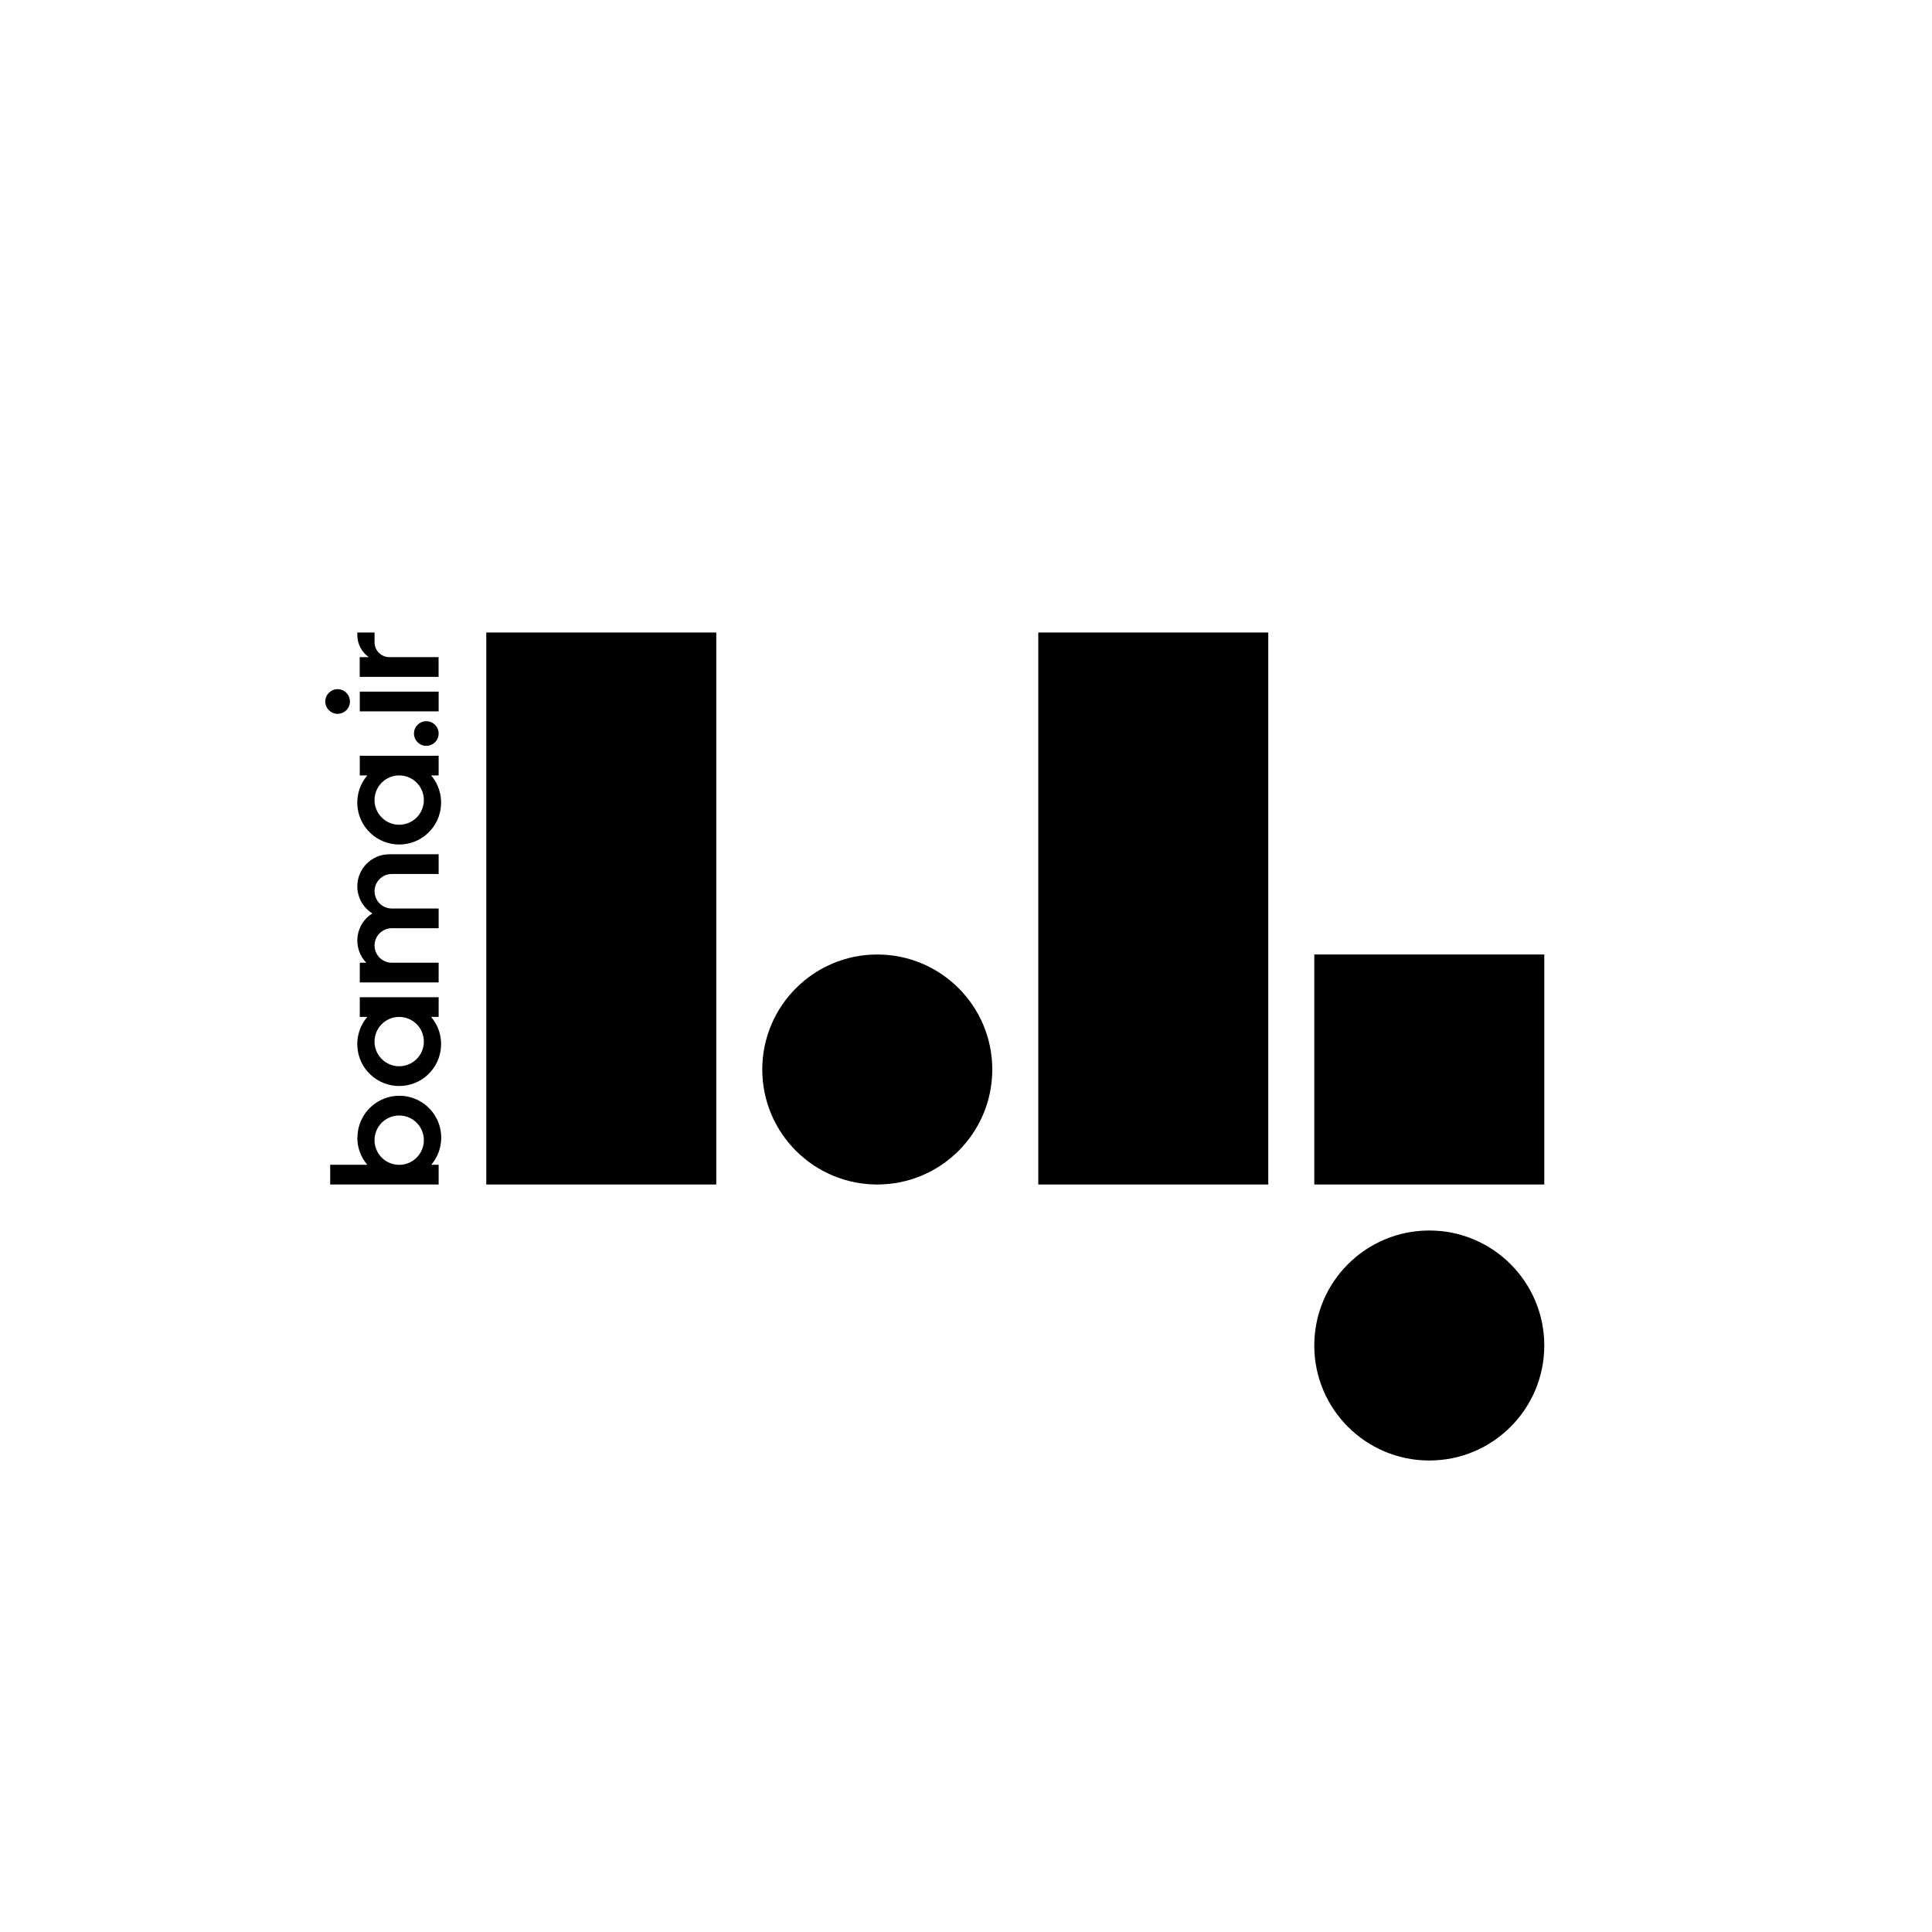
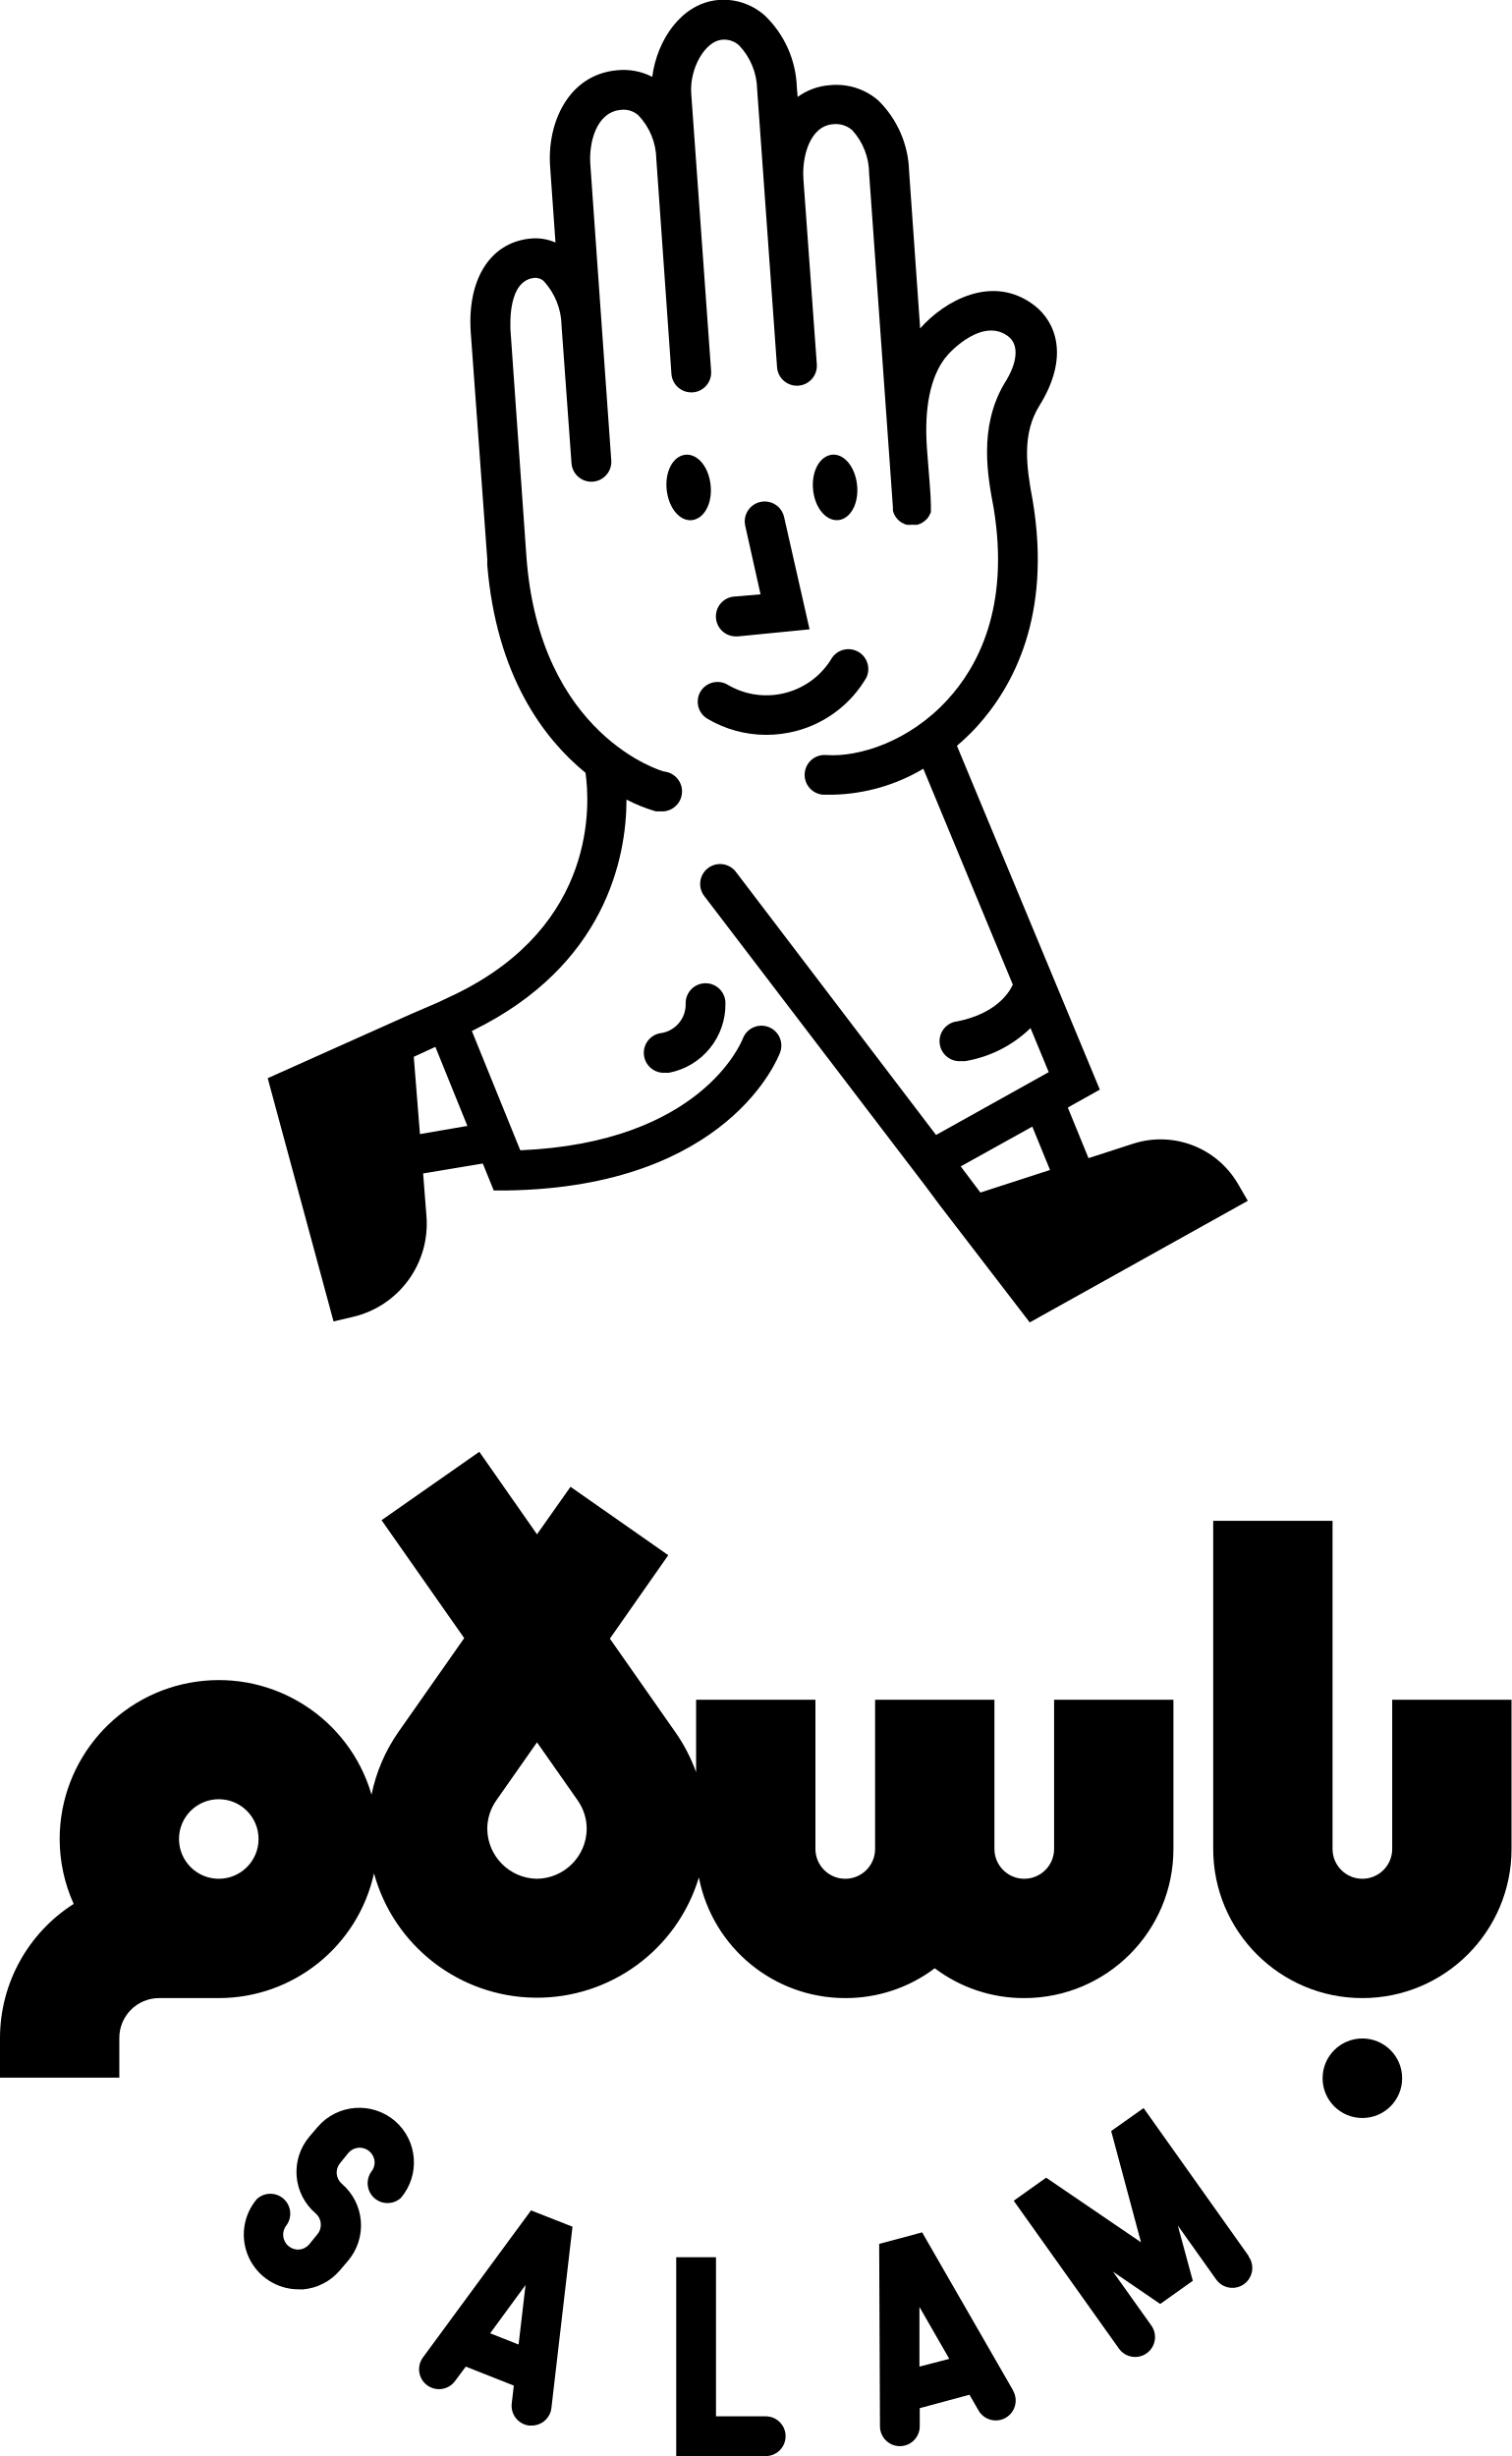
- <svg xmlns="http://www.w3.org/2000/svg" viewBox="0 0 672 672">
-   <g id="Layer_1" data-name="Layer 1">
-     <rect x="457.14" y="332" width="80" height="80" />
-     <rect x="169.14" y="220" width="80" height="192" />
-     <rect x="361.14" y="220" width="80" height="192" />
-     <circle cx="305.14" cy="372" r="40" />
-     <circle cx="497.14" cy="468" r="40" />
-     <path d="M127.75,353.71a14.58,14.58,0,1,0,22.2,0h2.62v-6.85H125.14v6.85Zm19.68,8.58a8.58,8.58,0,1,1-8.58-8.58A8.58,8.58,0,0,1,147.43,362.29Z" />
-     <path d="M127.75,269.71a14.58,14.58,0,1,0,22.2,0h2.62v-6.85H125.14v6.85Zm19.68,8.58a8.58,8.58,0,1,1-8.58-8.58A8.58,8.58,0,0,1,147.43,278.29Z" />
-     <path d="M124.28,395.71a14.51,14.51,0,0,0,3.47,9.43h-12.9V412h37.72v-6.86H150a14.57,14.57,0,1,0-25.67-9.43Zm23.15.86a8.58,8.58,0,1,1-8.58-8.57A8.57,8.57,0,0,1,147.43,396.57Z" />
-     <path d="M124.28,308.29a11.11,11.11,0,0,0,5.23,9.42,11.11,11.11,0,0,0-2.11,17.15h-2.26v6.85h27.43v-6.85H136.28a6,6,0,1,1,0-12h16.29V316H136.28a6,6,0,1,1,0-12h16.29v-6.86H135.43A11.15,11.15,0,0,0,124.28,308.29Z" />
-     <rect x="125.14" y="240.57" width="27.43" height="6.86" />
-     <path d="M124.28,220.86a9.39,9.39,0,0,0,4,7.71h-3.16v6.86h27.43v-6.86H135.43a5.14,5.14,0,0,1-5.15-5.14V220h-6Z" />
-     <circle cx="117.43" cy="244" r="4.29" />
-     <circle cx="148.28" cy="255.14" r="4.29" />
+ <svg xmlns="http://www.w3.org/2000/svg" viewBox="0 0 152 246.99">
+   <g id="Isolation_Mode" data-name="Isolation Mode">
+     <path d="M66.57,103.88a2,2,0,0,0,.36,4,1.47,1.47,0,0,0,.36,0,7,7,0,0,0,5.66-7,2,2,0,0,0-2-2,2,2,0,0,0-2,2A2.92,2.92,0,0,1,66.57,103.88Z" />
+     <path d="M68.67,45.78c-1.19.32-1.9,2-1.58,3.82s1.54,3,2.74,2.66,1.9-2,1.58-3.83S69.86,45.45,68.67,45.78Z" />
+     <path d="M72,62.17A2,2,0,0,0,74,64h.2l7.21-.71L78.85,52a2,2,0,1,0-3.91.87l1.54,6.9L73.76,60A2,2,0,0,0,72,62.17Z" />
+     <path d="M70.44,69.55a2,2,0,0,0,.71,2.74,11.59,11.59,0,0,0,5.9,1.61A11.85,11.85,0,0,0,80,73.53a11.57,11.57,0,0,0,7.12-5.38,2,2,0,0,0-3.45-2,7.66,7.66,0,0,1-10.48,2.72A2,2,0,0,0,70.44,69.55Z" />
+     <path d="M124.42,118.94A9,9,0,0,0,114,115l-4.54,1.47-2.08-5.09,3.22-1.8L96.23,75a22.67,22.67,0,0,0,2-1.92c3.63-4,7.54-11.11,5.63-22.68-.68-3.59-1.09-6.8.68-9.63,3-4.84,1.69-8.39-.58-10.1-4.17-3.14-9-.41-11.43,2.36l-1.11-15.8a10.38,10.38,0,0,0-3.09-7.12,6.43,6.43,0,0,0-4.81-1.55,6.27,6.27,0,0,0-3.31,1.19l-.08-1a10.48,10.48,0,0,0-3.21-7.18A6.25,6.25,0,0,0,72.2,0c-3.66.34-6.13,4-6.61,7.73A6.29,6.29,0,0,0,62,7.07c-4.8.46-7,5.22-6.68,9.7l.54,7.62A5,5,0,0,0,53.25,24c-4,.44-6.28,4.15-5.91,9.44L49,56.25h0l0,.45a.68.68,0,0,0,0,.14c.93,11.13,5.66,17.43,9.88,20.88.43,3,1.23,15.26-13,22.22l-1.84.87L41.28,102h0l-14.36,6.43,6.62,24.46,1.88-.44a9.62,9.62,0,0,0,7.46-10.2l-.33-4.24,6-1,1.1,2.71,1.37,0c22.22-.35,27.24-13.36,27.44-13.91a2,2,0,0,0-3.75-1.39c-.17.44-4.24,10.5-22.39,11.26l-4.87-12,.19-.09C60.84,97.08,63,86.31,63,80.41a16.28,16.28,0,0,0,2.93,1.18,2.1,2.1,0,0,0,.43,0,2,2,0,0,0,.43-4c-.13,0-12.57-3.56-13.86-21.71L51.33,33.14c0-.5-.27-4.89,2.37-5.19a1.24,1.24,0,0,1,1,.34,6.78,6.78,0,0,1,1.77,4.48l1,13.81a2,2,0,1,0,4-.28l-.81-11.41h0l-1.3-18.4c-.14-2.06.55-5.2,3.06-5.44a2.24,2.24,0,0,1,1.77.54A6.54,6.54,0,0,1,66,16s0,0,0,0l1.52,21.61a2,2,0,0,0,2,1.85h.14a2,2,0,0,0,1.85-2.14l-2-27.92C69.33,6.91,70.88,4.17,72.57,4a2.23,2.23,0,0,1,1.75.56A6.6,6.6,0,0,1,76.14,9l2,27.93a2,2,0,1,0,4-.29L80.79,18s0-.05,0-.07c-.14-2,.56-5.26,3-5.44a2.51,2.51,0,0,1,1.9.59,6.5,6.5,0,0,1,1.71,4.38L89.79,51c0,.08,0,.15,0,.23s0,.09,0,.12a2,2,0,0,0,.88,1.21l.14.06.19.1a1.66,1.66,0,0,0,.21.06l.16,0a.75.75,0,0,0,.21,0l.14,0h.15a1,1,0,0,0,.17,0l.2,0,.18-.07.19-.07.16-.1.16-.1a.86.86,0,0,0,.14-.13l.15-.13.11-.15a.91.91,0,0,0,.11-.16.89.89,0,0,0,.08-.17l.09-.18c0-.06,0-.13,0-.19s0-.12,0-.19a1.48,1.48,0,0,0,0-.21.49.49,0,0,0,0-.17c0-.91-.19-2.94-.3-4.42l-.1-1.31c-.28-4,.35-7.07,1.81-9,.72-.94,3.89-4.07,6.36-2.21,1.1.83,1,2.61-.4,4.78C98.4,43,99.32,47.9,99.92,51.08c1.65,10-1.61,16-4.64,19.29-3.82,4.18-8.89,5.8-12.22,5.56a2,2,0,0,0-2.14,1.84,2,2,0,0,0,1.85,2.15q.49,0,1,0a18.6,18.6,0,0,0,9.08-2.61l9,21.71c-.39.85-1.71,2.91-5.56,3.69a2,2,0,0,0,.4,4,1.72,1.72,0,0,0,.39,0,12.32,12.32,0,0,0,6.55-3.32l1.83,4.43-11.33,6.32L74,87.68a2,2,0,1,0-3.18,2.43l22.24,29.16h0l1.49,2h0l9,11.72,21.93-12.23Zm-82.19-4.89-.62-7.77,2.17-1L47,113.23Zm54.38,3.25,7.2-4,1.78,4.36-7,2.27Z" />
+     <path d="M84.55,52.26c1.2-.33,1.91-2,1.59-3.83s-1.55-3-2.74-2.65-1.9,2-1.59,3.82S83.36,52.58,84.55,52.26Z" />
+     <path d="M77,243H72V227H68v20h9a2,2,0,0,0,0-4Z" />
+     <path d="M30,230.23a5.51,5.51,0,0,1-4.17-9.08,2,2,0,0,1,3,2.61,1.5,1.5,0,0,0,.17,2.11,1.52,1.52,0,0,0,1.09.36,1.49,1.49,0,0,0,1-.52l.81-1a1.5,1.5,0,0,0-.16-2.12,5.48,5.48,0,0,1-.6-7.75l.81-.95a5.52,5.52,0,0,1,7.76-.6,5.51,5.51,0,0,1,.6,7.75,2,2,0,0,1-3-2.6,1.49,1.49,0,0,0,.36-1.09,1.54,1.54,0,0,0-.52-1,1.5,1.5,0,0,0-2.12.16l-.81,1a1.49,1.49,0,0,0,.16,2.11,5.5,5.5,0,0,1,.6,7.76l-.81.95a5.49,5.49,0,0,1-3.75,1.91Z" />
+     <path d="M125.56,226.87,115,212l-3.26,2.31,3,11.19L105.2,219l-3.26,2.32,10.58,14.87a2,2,0,0,0,3.26-2.32l-3.86-5.42,4.75,3.25,3.28-2.33-1.51-5.56,3.86,5.43a2,2,0,0,0,3.26-2.32Z" />
+     <path d="M101.88,240.4l-9.15-15.9-4.32,1.16L88.49,244a2,2,0,0,0,2,2h0a2,2,0,0,0,2-2v-1.82l5-1.35.91,1.58a2,2,0,0,0,3.47-2ZM92.46,238l0-6,3,5.22Z" />
+     <path d="M53.4,222.29,42.53,237.08a2,2,0,0,0,3.23,2.37L46.84,238l4.83,1.91-.21,1.8a2,2,0,0,0,1.76,2.22l.23,0a2,2,0,0,0,2-1.77l2.12-18.23Zm-1.25,13.49-2.86-1.13,3.56-4.86Z" />
+     <path d="M140,170.94v15a3,3,0,0,1-6,0v-33H122v33a15,15,0,0,0,30,0v-15Z" />
+     <path d="M106,185.94a3,3,0,0,1-6,0v-15H88v15a3,3,0,0,1-6,0v-15H70v7.28a17.09,17.09,0,0,0-2.07-4l-6.6-9.43,5.87-8.39-9.83-6.88L54,154.3,48.2,146l-9.83,6.88,8.31,11.86-6.61,9.43a16.92,16.92,0,0,0-2.71,6.31A16,16,0,0,0,6,184.94a15.84,15.84,0,0,0,1.41,6.53A16,16,0,0,0,0,204.94v4H12v-4a4,4,0,0,1,4-4h6A16,16,0,0,0,37.61,188.4a17,17,0,0,0,32.67.41A15,15,0,0,0,85,200.94a14.85,14.85,0,0,0,9-3,14.85,14.85,0,0,0,9,3,15,15,0,0,0,15-15v-15H106Zm-84,3a4,4,0,1,1,4-4A4,4,0,0,1,22,188.94Zm32,0a5.07,5.07,0,0,1-5-5,5,5,0,0,1,.9-2.87l4.1-5.85,4.1,5.85a5,5,0,0,1,.9,2.87A5.07,5.07,0,0,1,54,188.94Z" />
+     <path d="M137,205a4,4,0,1,0,4,4A4,4,0,0,0,137,205Z" />
  </g>
</svg>
